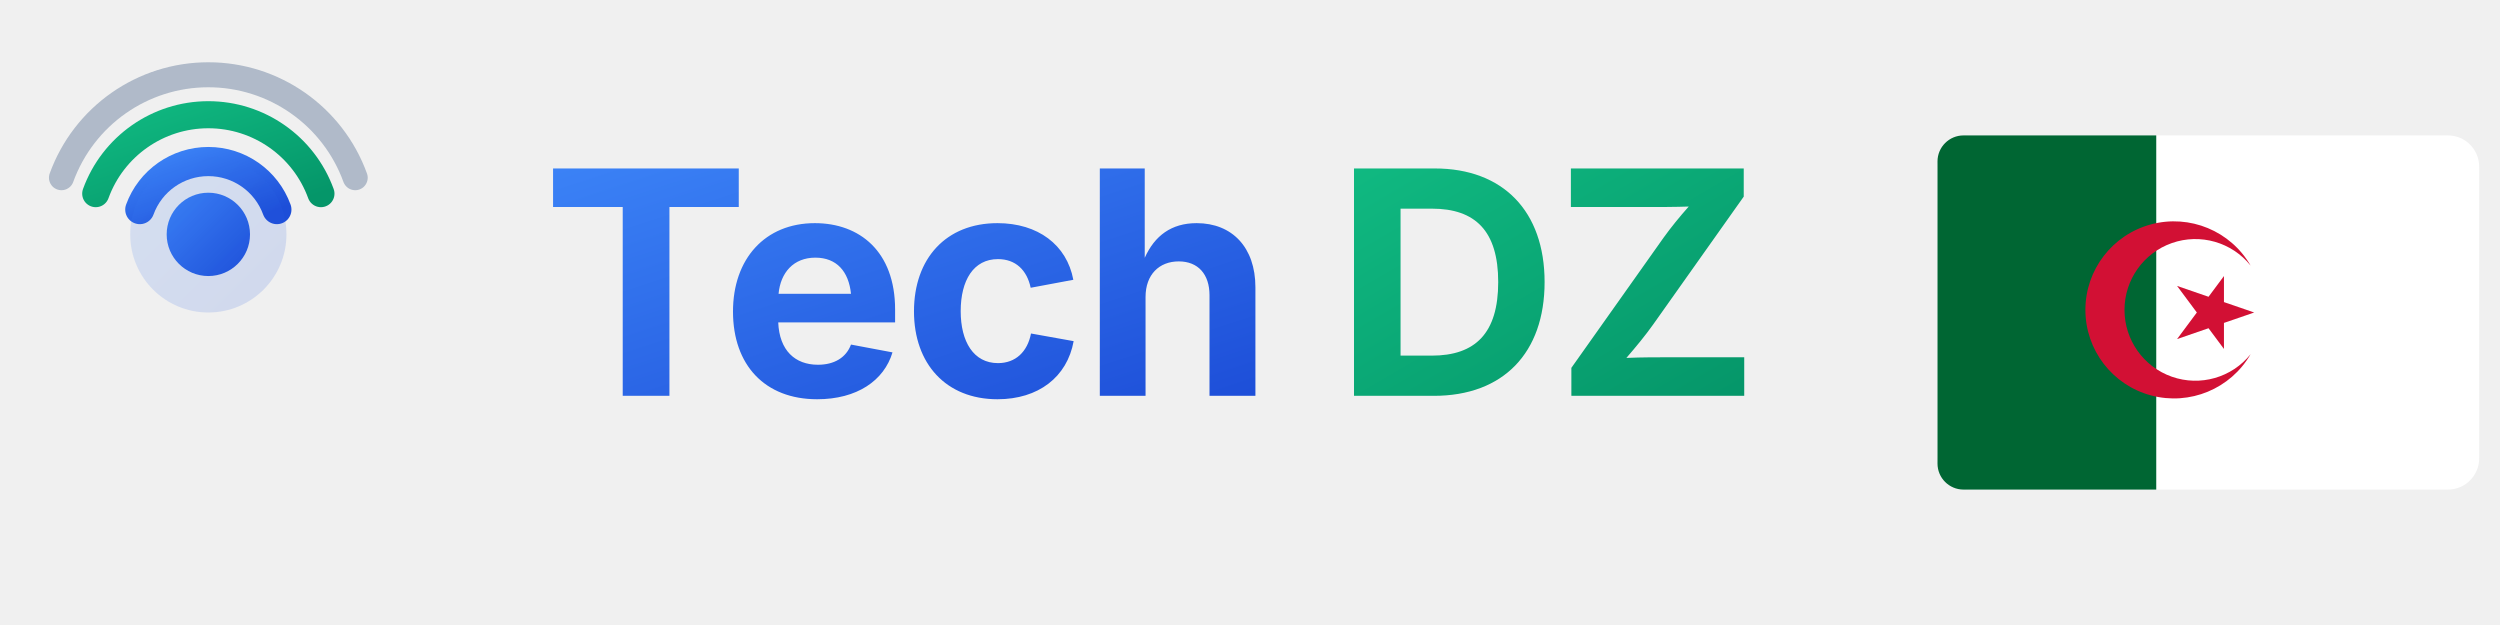
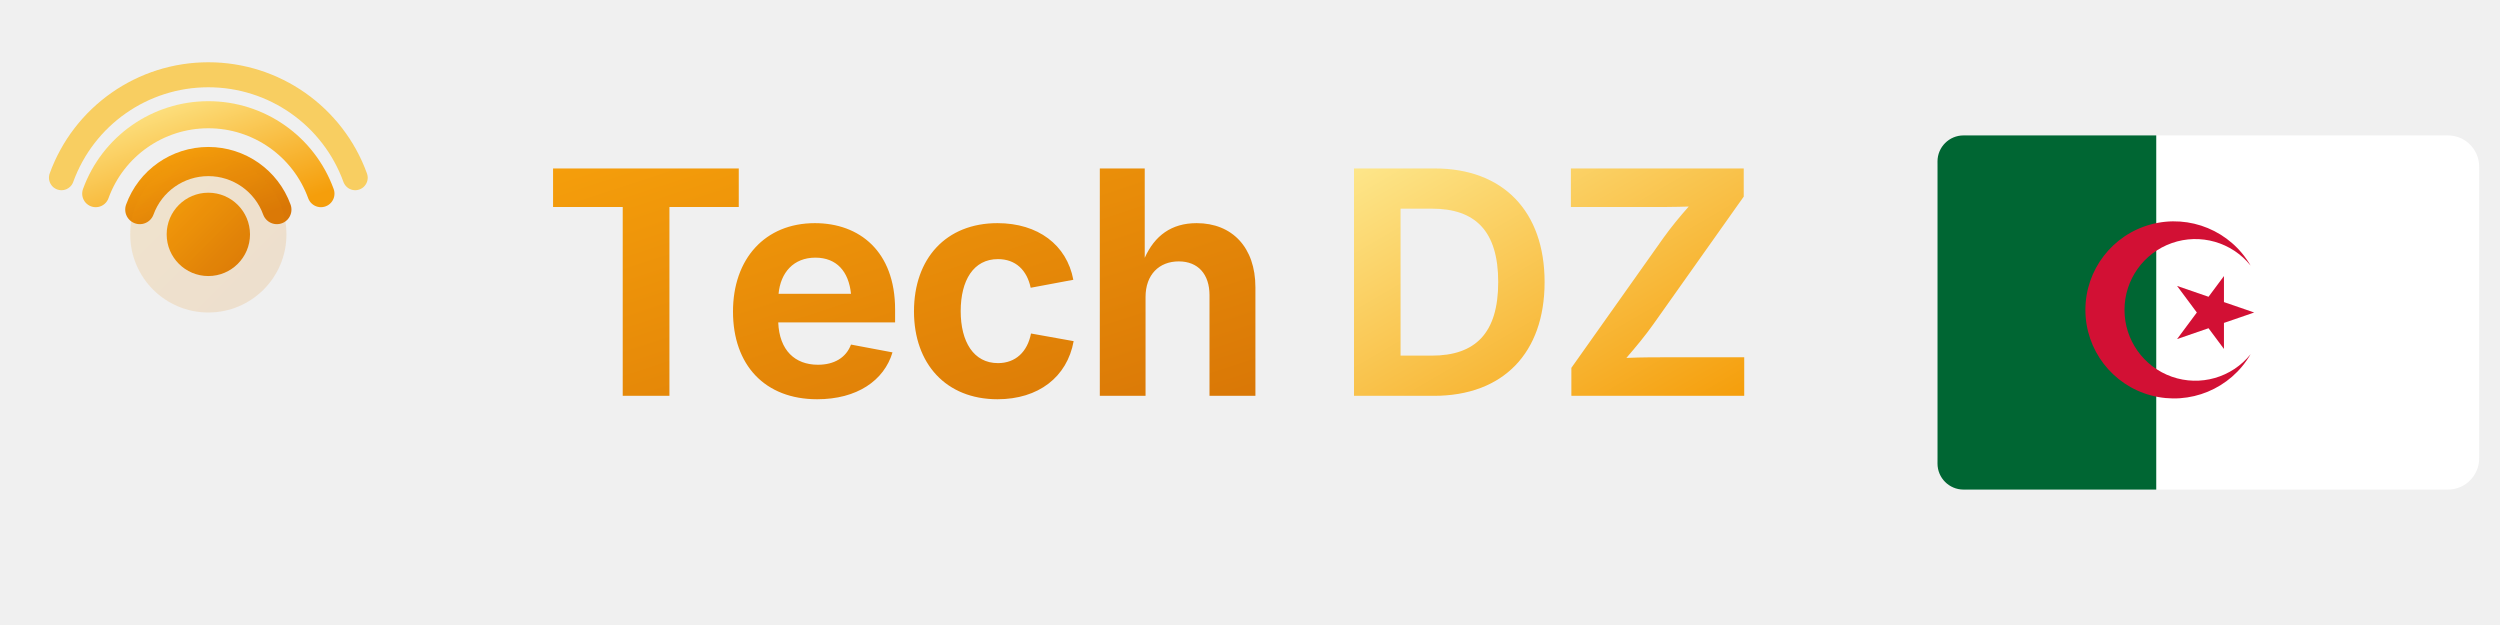
<svg xmlns="http://www.w3.org/2000/svg" viewBox="0 0 240 60" fill="none">
  <defs>
    <linearGradient id="blueGrad" x1="0%" y1="0%" x2="100%" y2="100%">
-       <stop offset="0%" style="stop-color:#3B82F6" />
-       <stop offset="100%" style="stop-color:#1D4ED8" />
+       <stop offset="0%" style="stop-color:#F59E0B" />
+       <stop offset="100%" style="stop-color:#D97706" />
    </linearGradient>
    <linearGradient id="greenGrad" x1="0%" y1="0%" x2="100%" y2="100%">
-       <stop offset="0%" style="stop-color:#10B981" />
-       <stop offset="100%" style="stop-color:#059669" />
+       <stop offset="0%" style="stop-color:#FDE68A" />
+       <stop offset="100%" style="stop-color:#F59E0B" />
    </linearGradient>
  </defs>
  <g transform="translate(9, 13)">
    <path d="M4.42 7.12 A7 7 0 0 1 17.58 7.12" stroke="url(#blueGrad)" stroke-width="2.8" stroke-linecap="round" fill="none" />
    <path d="M0.19 5.59 A11.5 11.5 0 0 1 21.81 5.59" stroke="url(#greenGrad)" stroke-width="2.6" stroke-linecap="round" fill="none" />
-     <path d="M-3.1 4.06 A15 15 0 0 1 25.1 4.06" stroke="#94A3B8" stroke-width="2.4" stroke-linecap="round" fill="none" opacity="0.7" />
+     <path d="M-3.1 4.06 A15 15 0 0 1 25.1 4.06" stroke="#FBBF24" stroke-width="2.4" stroke-linecap="round" fill="none" opacity="0.7" />
    <circle cx="11" cy="9.5" r="4" fill="url(#blueGrad)" />
    <circle cx="11" cy="9.5" r="7.5" fill="url(#blueGrad)" opacity="0.15" />
  </g>
  <text x="52" y="38" font-family="SF Pro Display, Inter, system-ui, sans-serif" font-size="30" font-weight="700" fill="url(#blueGrad)" letter-spacing="-0.5">Tech</text>
  <text x="128" y="38" font-family="SF Pro Display, Inter, system-ui, sans-serif" font-size="30" font-weight="700" fill="url(#greenGrad)" letter-spacing="-0.5">DZ</text>
  <rect x="186" y="13" width="52" height="34" rx="3" fill="#FFFFFF" />
  <path d="M188.5 13H207v34h-18.5A2.5 2.5 0 0 1 186 44.5v-29a2.5 2.5 0 0 1 2.5-2.5z" fill="#006633" />
  <path d="M216.06 25.5 a8.5 8.5 0 1 0 0 8.5 a6.8 6.8 0 1 1 0 -8.5" fill="#D21034" />
  <path d="M216.4 30 L209 27.45 L213.5 33.5 V26.5 L209 32.55 Z" fill="#D21034" />
</svg>
